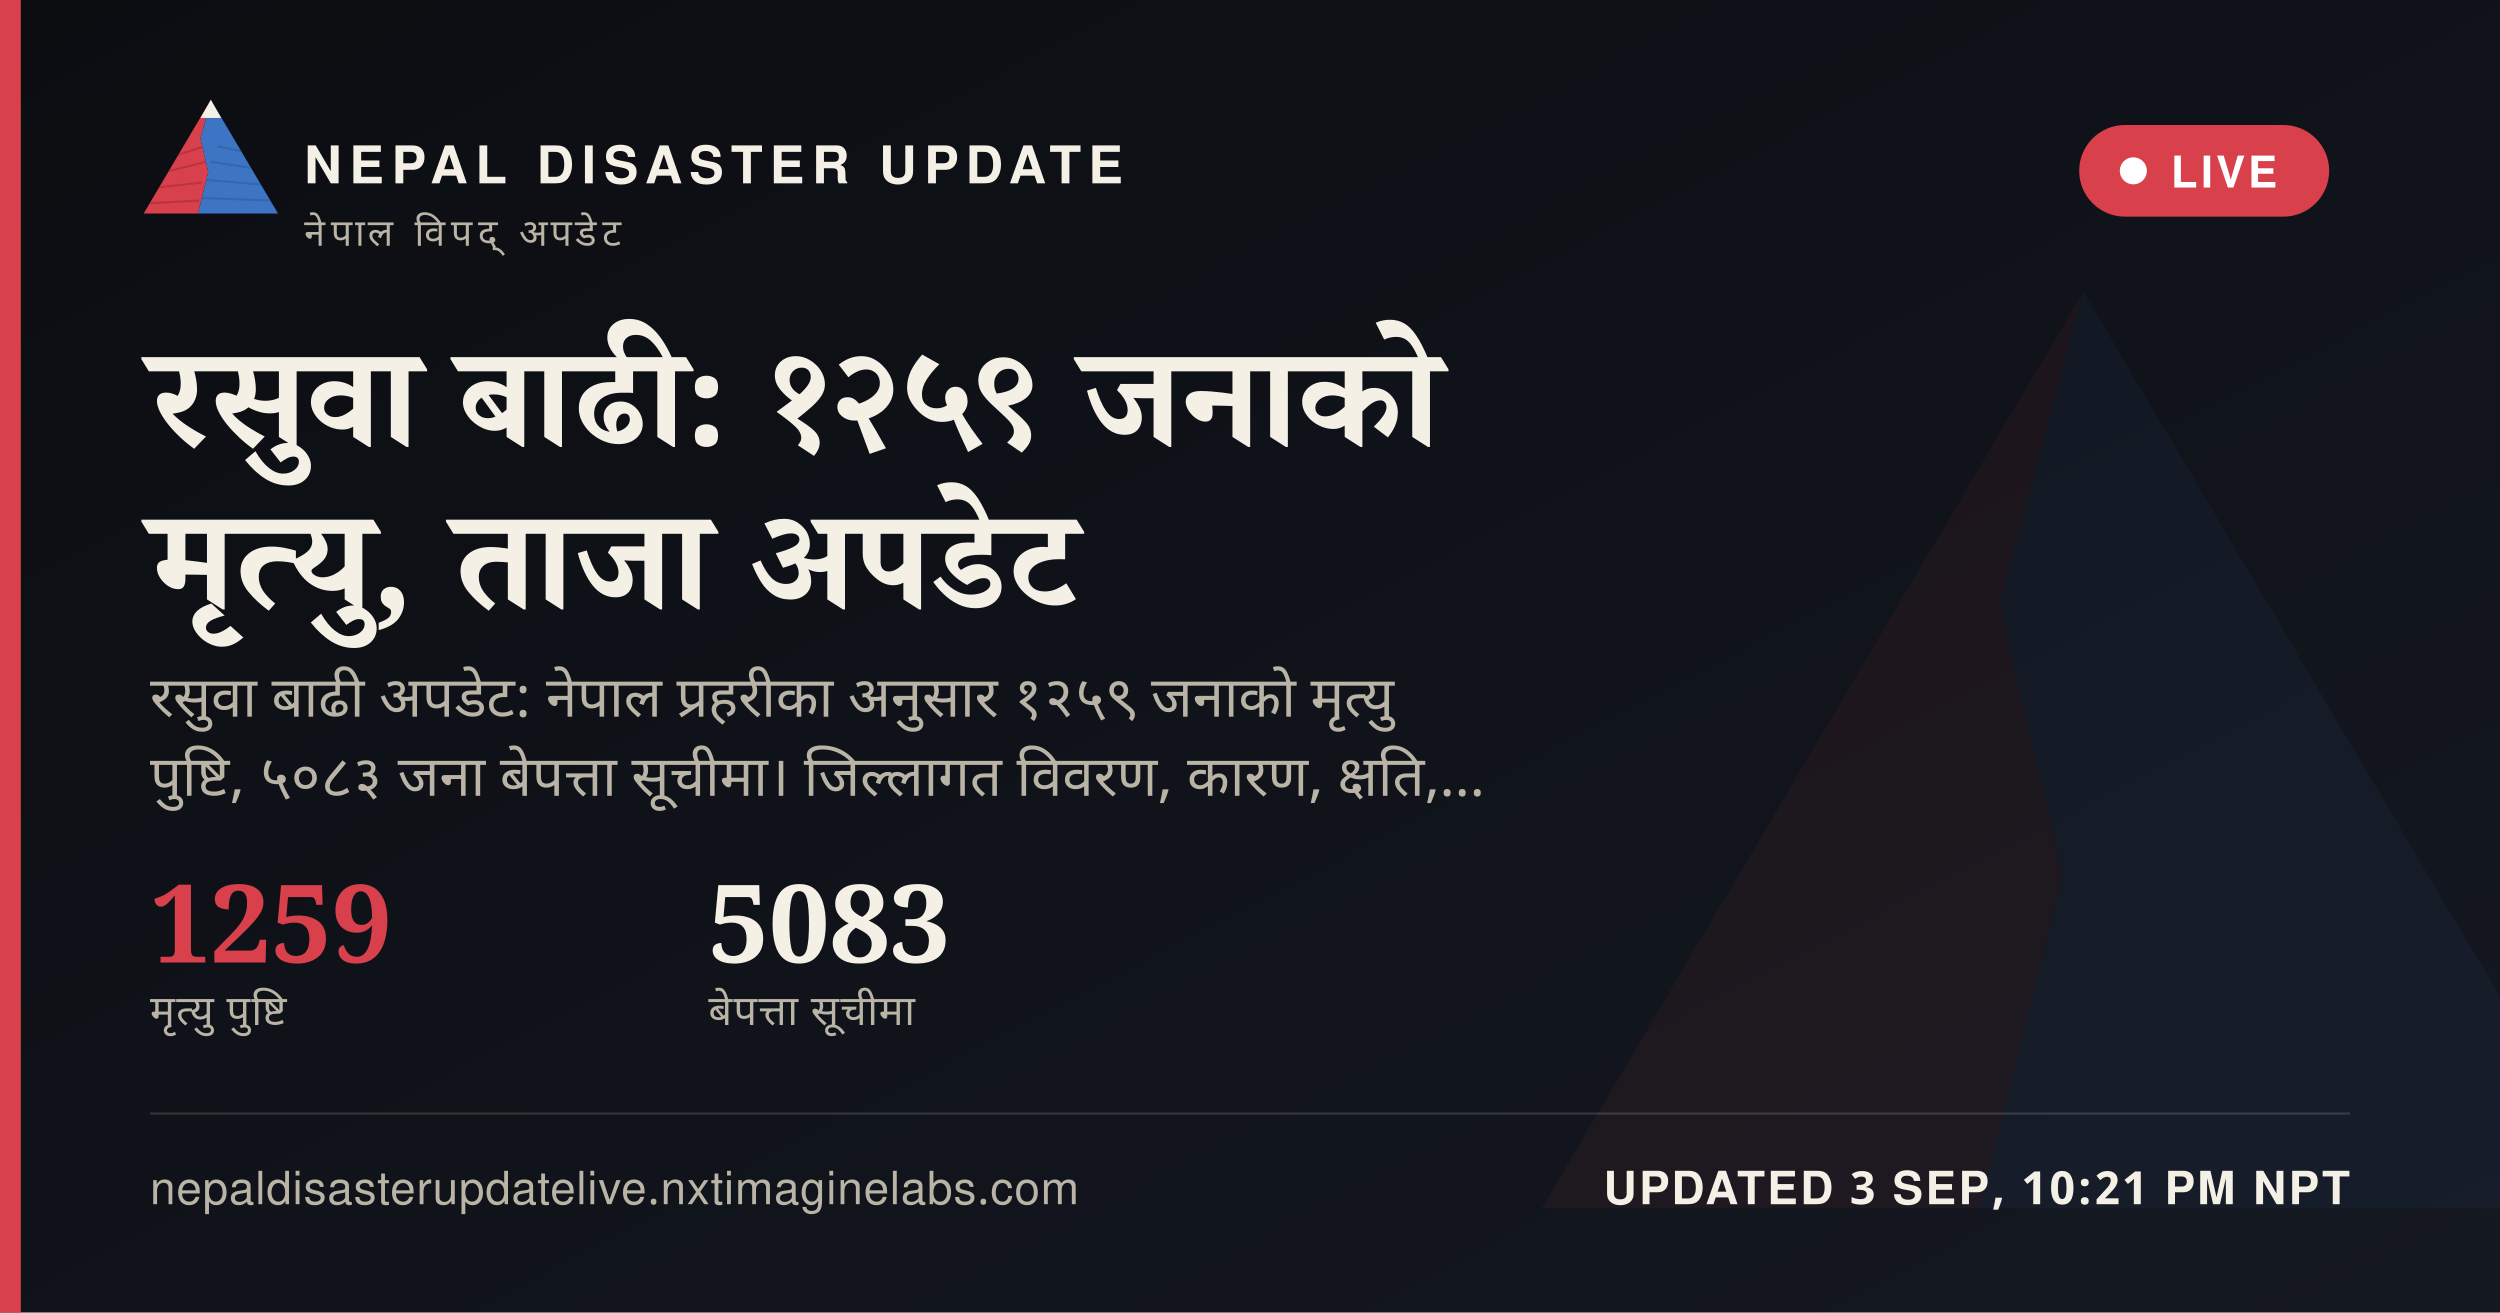
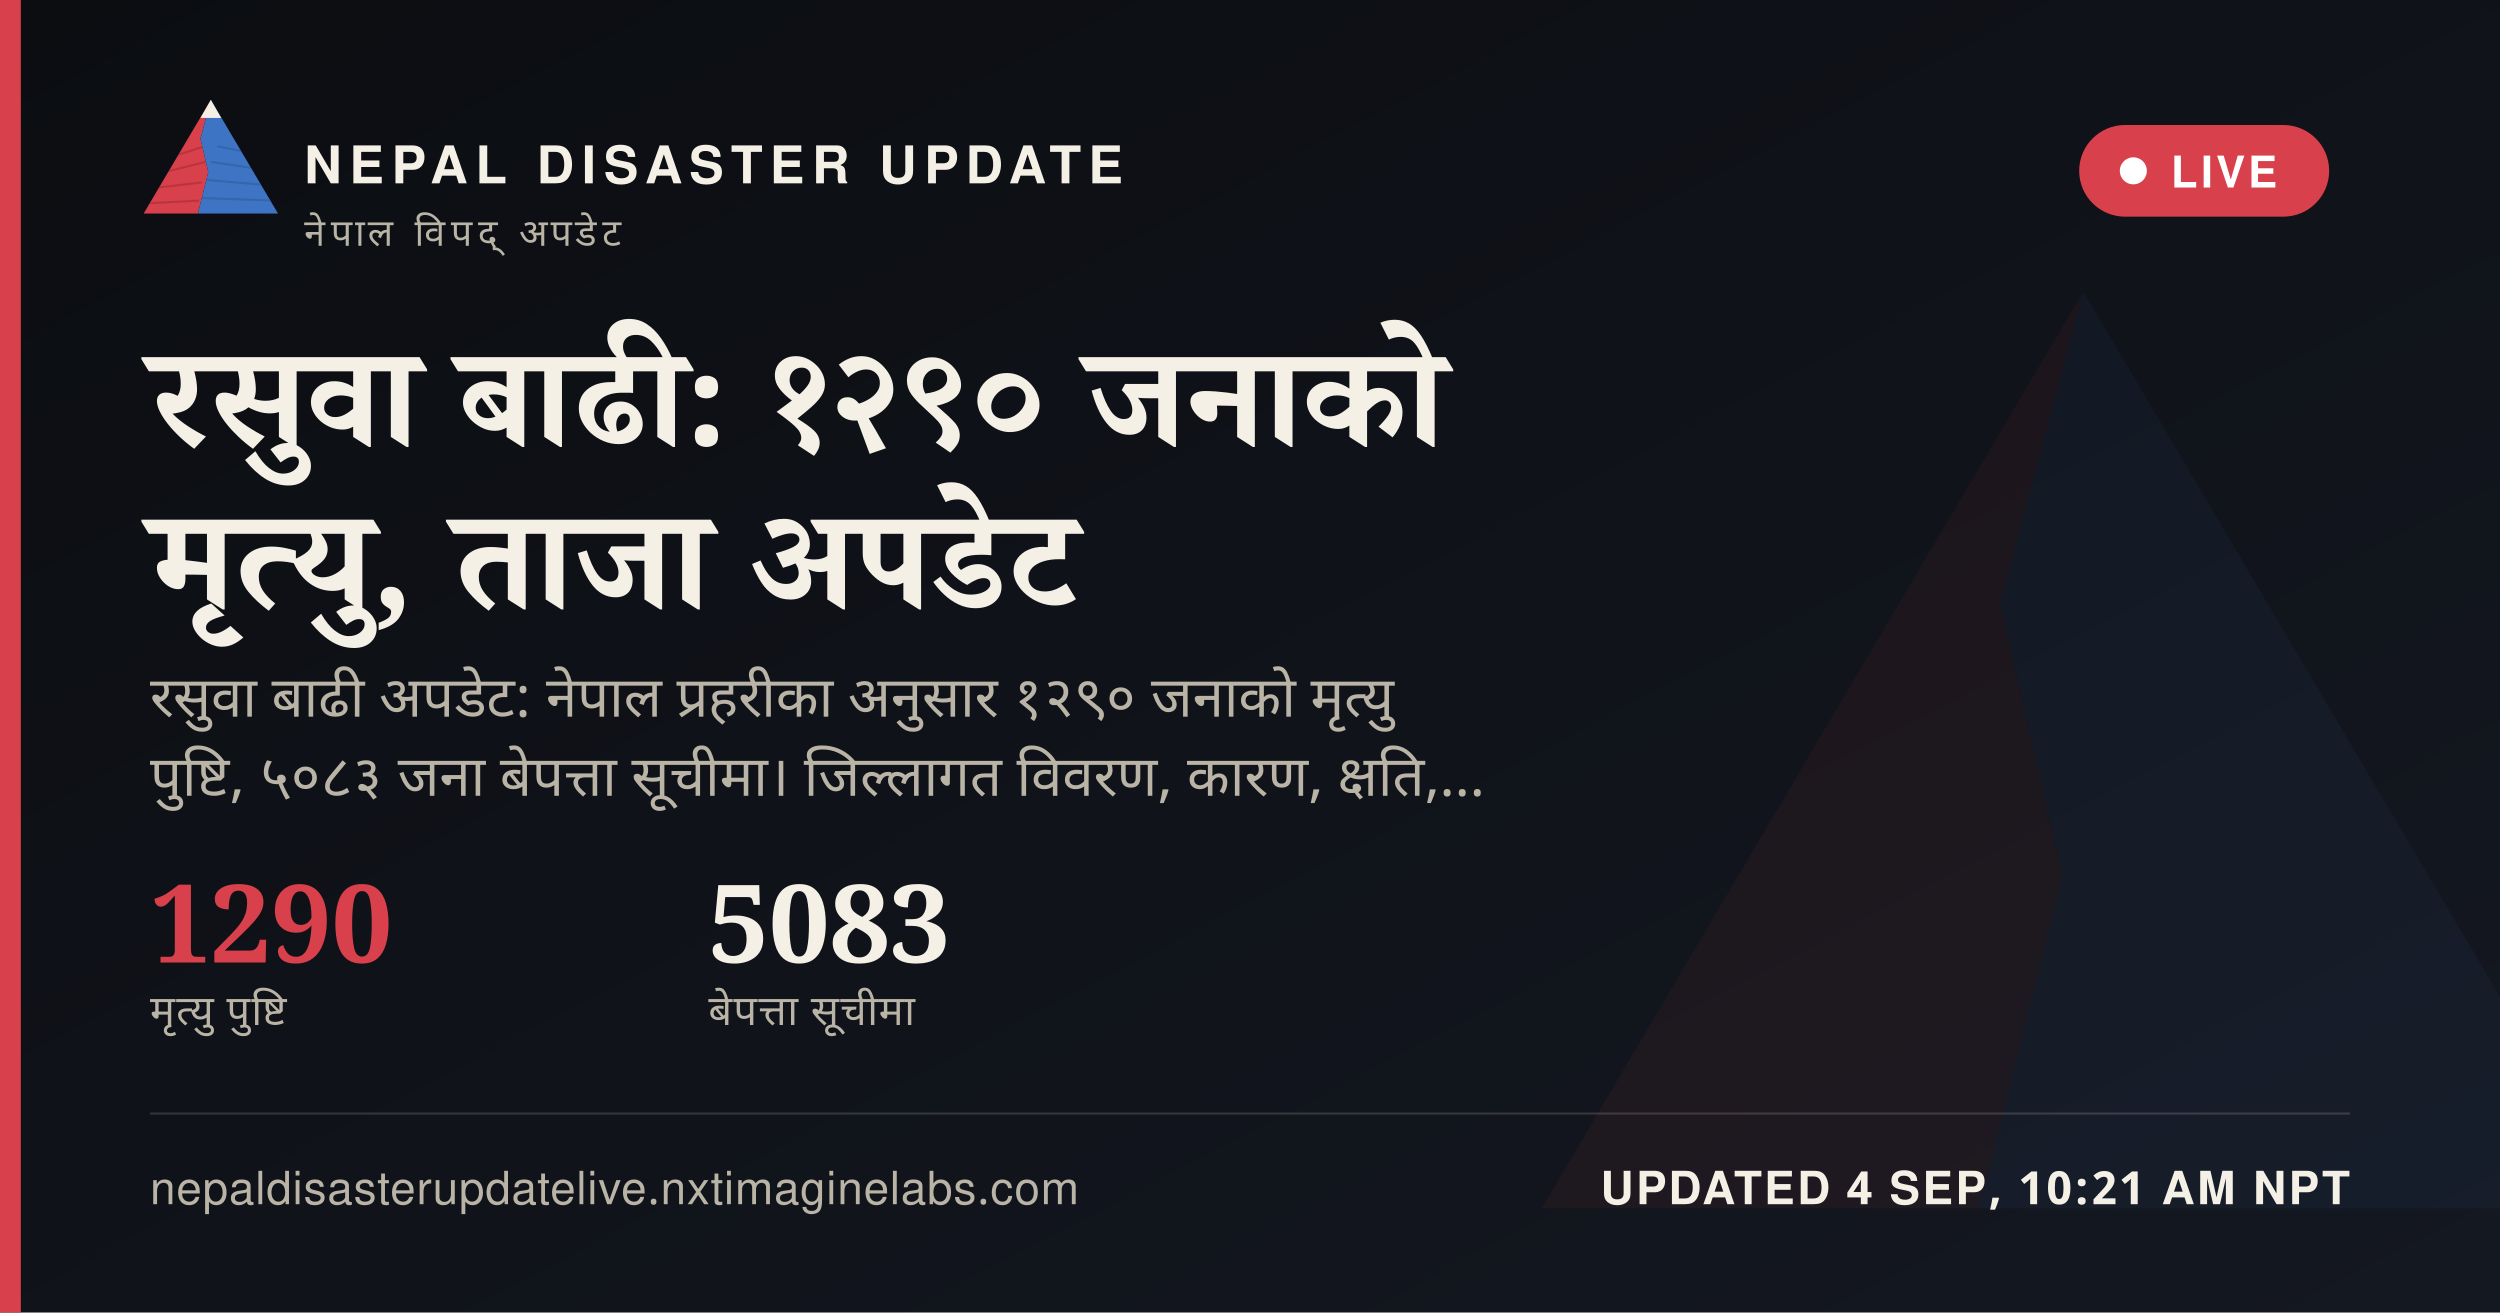
<svg xmlns="http://www.w3.org/2000/svg" width="1200" height="630" viewBox="0 0 1200 630">
  <defs>
    <linearGradient id="ogbg" x1="0" y1="0" x2="1" y2="1">
      <stop offset="0" stop-color="#0B0D11" />
      <stop offset="1" stop-color="#141821" />
    </linearGradient>
  </defs>
  <rect width="1200" height="630" fill="url(#ogbg)" />
  <g transform="translate(700,60) scale(5)" opacity="0.06">
    <polygon points="60,16 52,46 58,72 50,104 8,104" fill="#D8404B" />
    <polygon points="60,16 112,104 50,104 58,72 52,46" fill="#3D74C4" />
  </g>
  <rect x="0" y="0" width="10" height="630" fill="#D8404B" />
  <g transform="translate(64,38) scale(0.62)">
    <g>
      <defs>
        <clipPath id="ogLc">
          <polygon points="60,16 52,46 58,72 50,104 8,104" />
        </clipPath>
        <clipPath id="ogRc">
          <polygon points="60,16 112,104 50,104 58,72 52,46" />
        </clipPath>
      </defs>
      <polygon points="60,16 52,46 58,72 50,104 8,104" fill="#D8404B" />
      <g clip-path="url(#ogLc)" stroke="#A32A34" stroke-width="1.6" fill="none" opacity="0.55">
        <path d="M30,60 L55,52" />
        <path d="M24,72 L56,64" />
        <path d="M18,84 L53,80" />
        <path d="M13,96 L51,94" />
      </g>
      <polygon points="60,16 112,104 50,104 58,72 52,46" fill="#3D74C4" />
      <g clip-path="url(#ogRc)" stroke="#2A5793" stroke-width="1.6" fill="none" opacity="0.5">
        <path d="M65,52 L95,58" />
        <path d="M60,64 L100,70" />
        <path d="M56,78 L104,82" />
        <path d="M52,92 L108,94" />
      </g>
      <polygon points="60,16 52,30 68,30" fill="#F4F0E6" />
    </g>
  </g>
  <text x="146" y="88" font-family="'Public Sans', 'Noto Sans Devanagari', 'Helvetica Neue', Helvetica, Arial, sans-serif" font-size="25" font-weight="800" letter-spacing="3.6" fill="#F4F0E6">NEPAL DISASTER UPDATE</text>
  <text x="146" y="118" font-family="'Public Sans', 'Noto Sans Devanagari', 'Helvetica Neue', Helvetica, Arial, sans-serif" font-size="18" letter-spacing="2.8" fill="#B9B4A6">नेपाल विपद् अपडेट</text>
  <g>
    <rect x="998" y="60" width="120" height="44" rx="22" fill="#D8404B" stroke="none" />
    <circle cx="1024" cy="82" r="6.5" fill="#FFFFFF" />
    <text x="1042" y="90" font-family="'Public Sans', 'Noto Sans Devanagari', 'Helvetica Neue', Helvetica, Arial, sans-serif" font-size="21" font-weight="700" letter-spacing="1.6" fill="#FFFFFF">LIVE</text>
  </g>
-   <text x="72" y="214" font-family="Newsreader, 'Noto Serif Devanagari', Georgia, 'Times New Roman', serif" font-size="68" font-weight="600" fill="#F4F0E6" word-spacing="14">रसुवा बाढी: १२५९ जनाको</text>
+   <text x="72" y="214" font-family="Newsreader, 'Noto Serif Devanagari', Georgia, 'Times New Roman', serif" font-size="68" font-weight="600" fill="#F4F0E6" word-spacing="14">रसुवा बाढी: १२९० जनाको</text>
  <text x="72" y="292" font-family="Newsreader, 'Noto Serif Devanagari', Georgia, 'Times New Roman', serif" font-size="68" font-weight="600" fill="#F4F0E6" word-spacing="14">मृत्यु, ताजा अपडेट</text>
-   <text x="72" y="344" font-family="'Public Sans', 'Noto Sans Devanagari', 'Helvetica Neue', Helvetica, Arial, sans-serif" font-size="27" fill="#B9B4A6" word-spacing="6">रसुवा बाढी अपडेट: नेपाल प्रहरीका अनुसार १२५९ जनाको मृत्यु</text>
+   <text x="72" y="344" font-family="'Public Sans', 'Noto Sans Devanagari', 'Helvetica Neue', Helvetica, Arial, sans-serif" font-size="27" fill="#B9B4A6" word-spacing="6">रसुवा बाढी अपडेट: नेपाल प्रहरीका अनुसार १२९० जनाको मृत्यु</text>
  <text x="72" y="382" font-family="'Public Sans', 'Noto Sans Devanagari', 'Helvetica Neue', Helvetica, Arial, sans-serif" font-size="27" fill="#B9B4A6" word-spacing="6">पुष्टि, ५०८३ जना बेपत्ता सूचीमा। जिल्लागत विवरण, कारण, क्षति,…</text>
  <g transform="translate(72,462)">
-     <text x="0" y="0" font-family="Newsreader, 'Noto Serif Devanagari', Georgia, 'Times New Roman', serif" font-size="52" font-weight="600" fill="#D8404B">1259</text>
+     <text x="0" y="0" font-family="Newsreader, 'Noto Serif Devanagari', Georgia, 'Times New Roman', serif" font-size="52" font-weight="600" fill="#D8404B">1290</text>
    <text x="0" y="30" font-family="'Public Sans', 'Noto Sans Devanagari', 'Helvetica Neue', Helvetica, Arial, sans-serif" font-size="20" letter-spacing="0.6" fill="#B9B4A6">मृत्यु पुष्टि</text>
    <text x="268" y="0" font-family="Newsreader, 'Noto Serif Devanagari', Georgia, 'Times New Roman', serif" font-size="52" font-weight="600" fill="#F4F0E6">5083</text>
    <text x="268" y="30" font-family="'Public Sans', 'Noto Sans Devanagari', 'Helvetica Neue', Helvetica, Arial, sans-serif" font-size="20" letter-spacing="0.6" fill="#B9B4A6">बेपत्ता सूचीमा</text>
  </g>
  <rect x="72" y="534" width="1056" height="1" fill="rgba(244,240,230,0.16)" />
  <text x="72" y="578" font-family="'Public Sans', 'Noto Sans Devanagari', 'Helvetica Neue', Helvetica, Arial, sans-serif" font-size="22" fill="#B9B4A6" letter-spacing="0.4">nepaldisasterupdatelive.nxtimaginelabs.com</text>
-   <text x="1128" y="578" text-anchor="end" font-family="'Public Sans', 'Noto Sans Devanagari', 'Helvetica Neue', Helvetica, Arial, sans-serif" font-size="22" font-weight="700" letter-spacing="1.2" fill="#F4F0E6">UPDATED 3 SEP, 10:21 PM NPT</text>
+   <text x="1128" y="578" text-anchor="end" font-family="'Public Sans', 'Noto Sans Devanagari', 'Helvetica Neue', Helvetica, Arial, sans-serif" font-size="22" font-weight="700" letter-spacing="1.2" fill="#F4F0E6">UPDATED 4 SEP, 10:21 AM NPT</text>
</svg>
